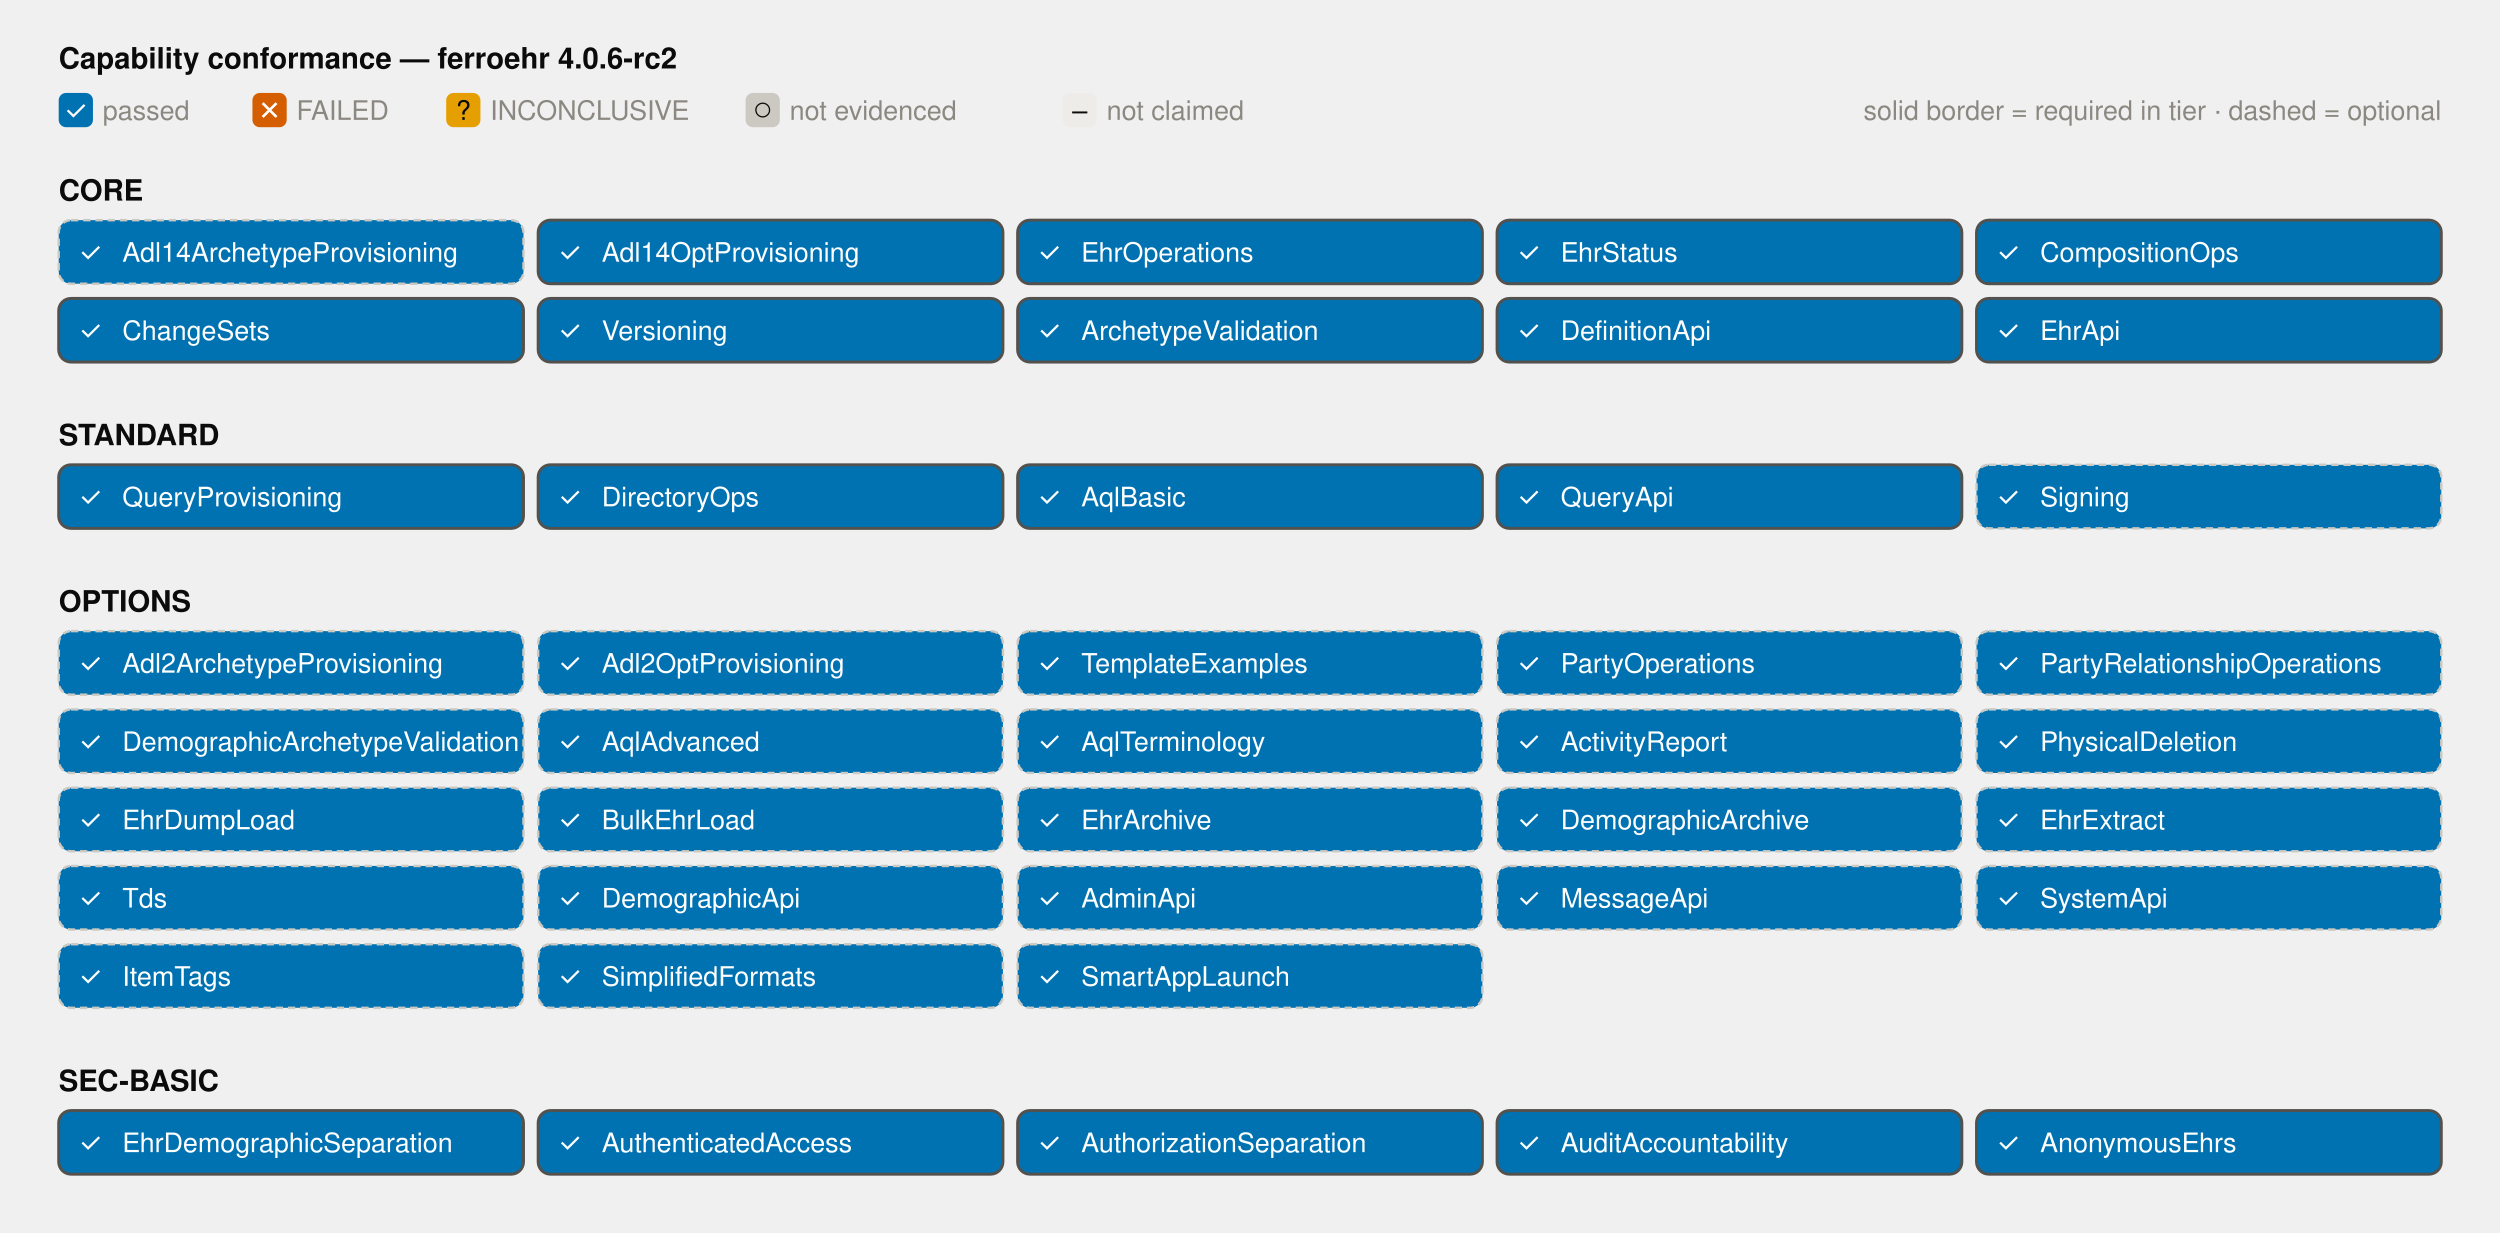
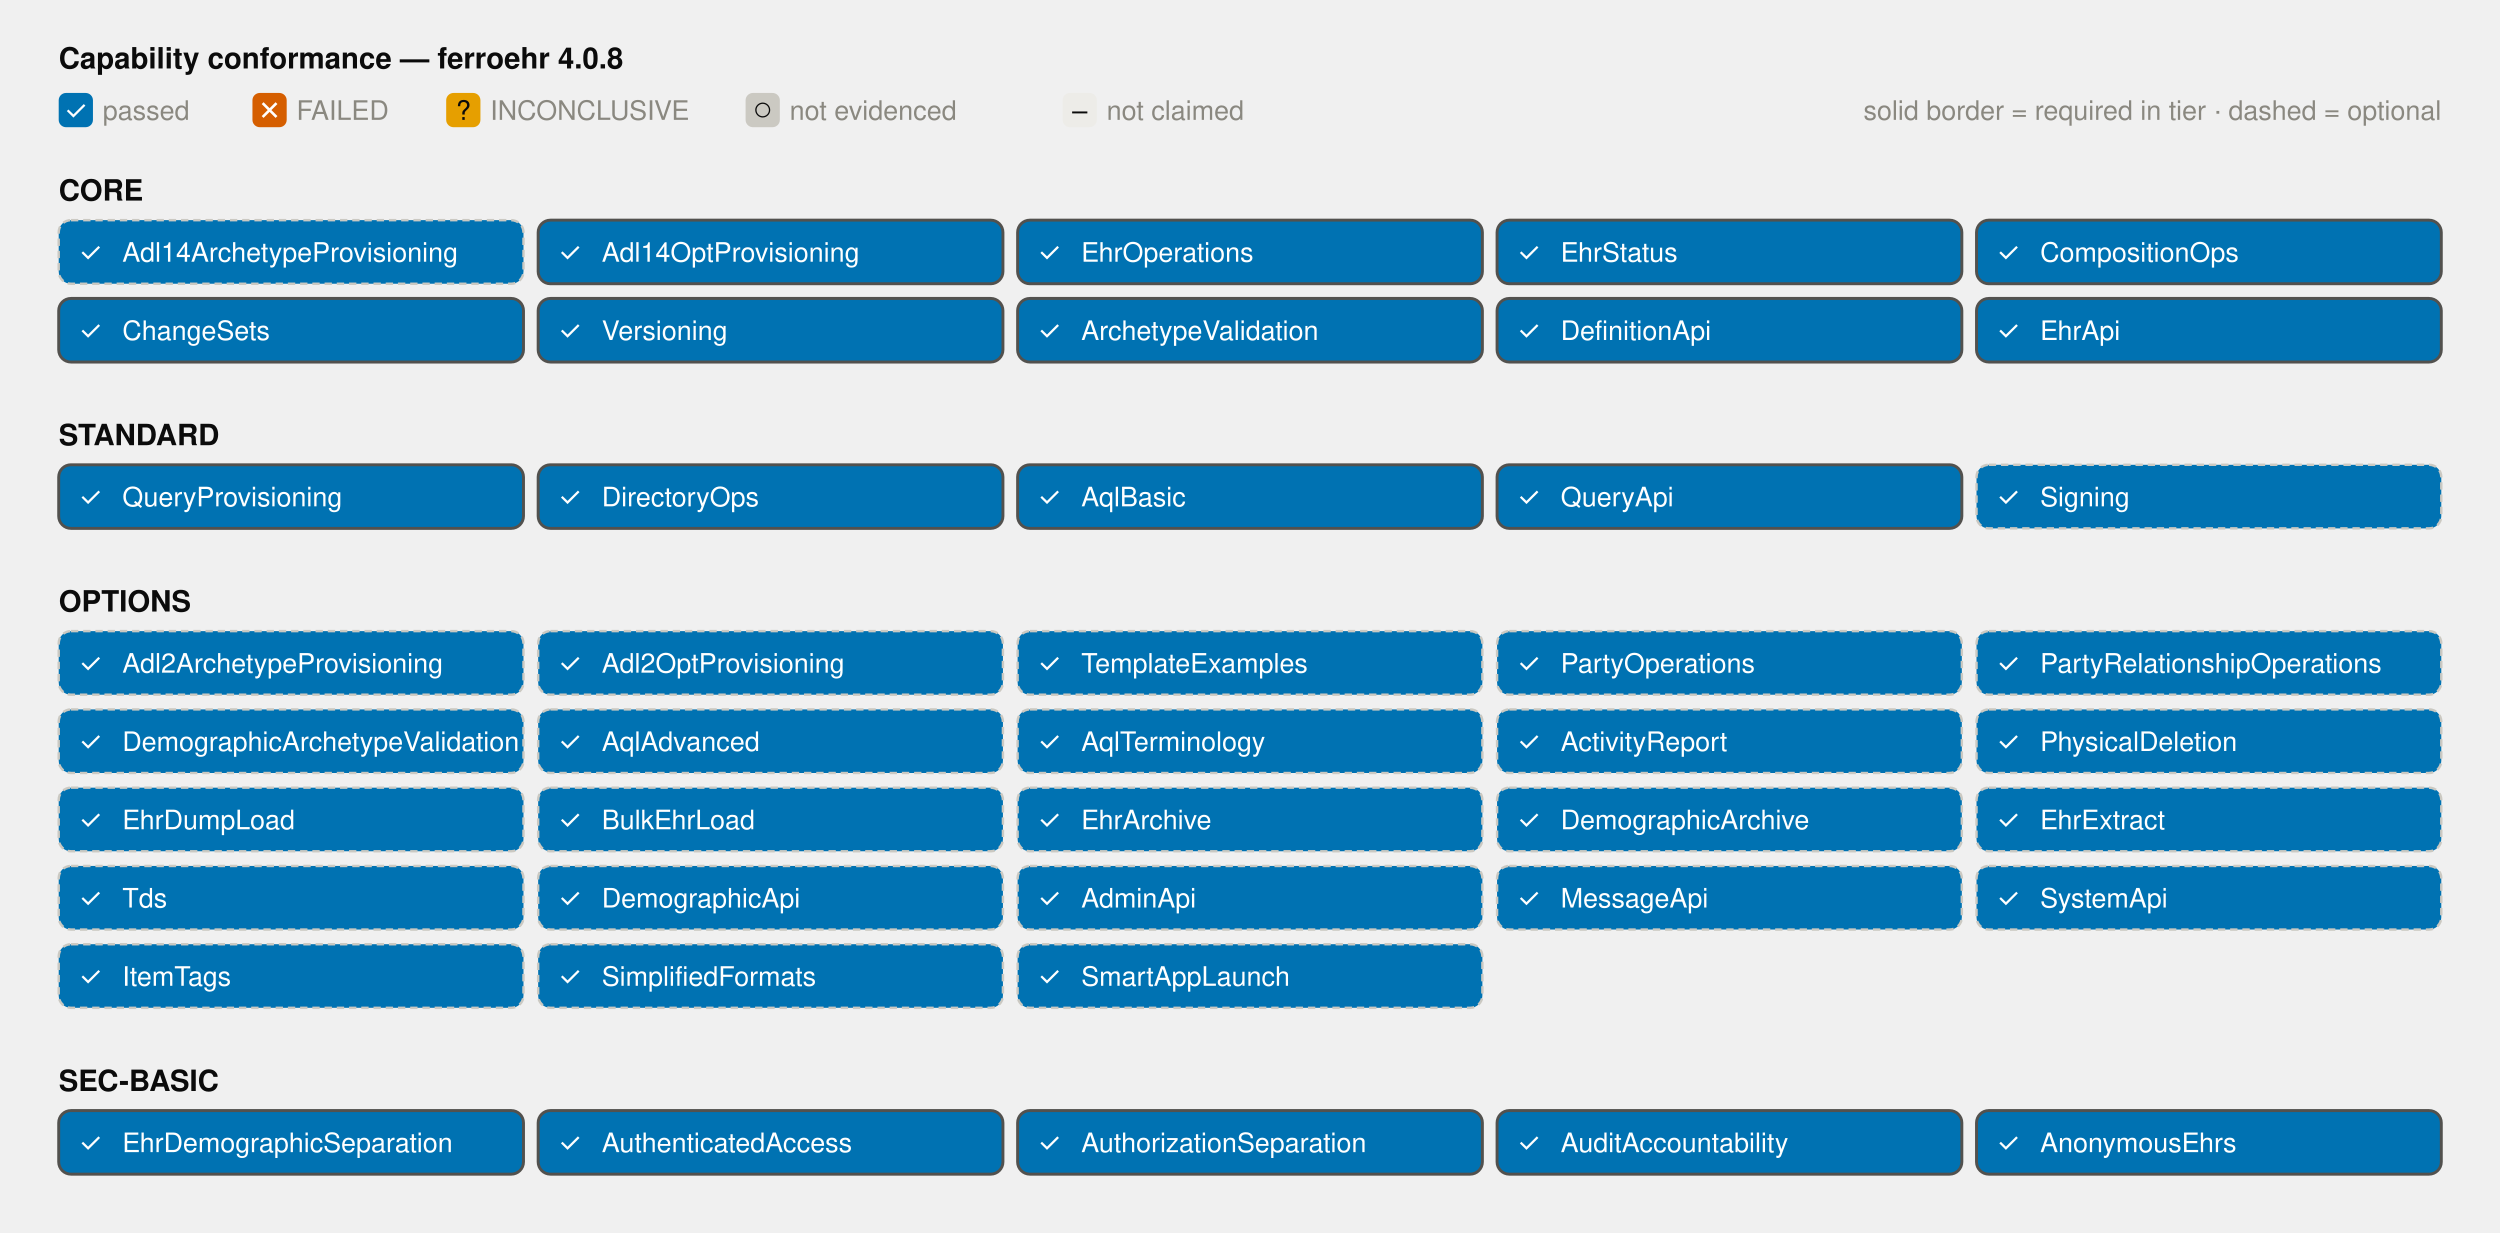
<svg xmlns="http://www.w3.org/2000/svg" viewBox="0 0 1022 504" width="1022" height="504" role="img">
  <style>
text { fill: #52514e; font: 12px -apple-system, 'Segoe UI', Helvetica, Arial, sans-serif; }
.title { fill: #0b0b0b; font-weight: 600; }
.muted { fill: #8a8880; font-size: 11px; }
.grid { stroke: #e4e2dd; stroke-width: 1; }
.cell-label { fill: #ffffff; font-size: 11px; }
.cell-label-dim { fill: #0b0b0b; font-size: 11px; }
.ev-passed { fill: #0072b2; }
.ev-failed { fill: #d55e00; }
.ev-inconclusive { fill: #e69f00; }
.ev-not-evidenced { fill: #cbc9c2; }
.ev-not-claimed { fill: #edece8; }
.cell-required { stroke: #52514e; stroke-width: 1.2; }
.cell-optional { stroke: #cbc9c2; stroke-width: 1; stroke-dasharray: 3 2; }
.bar-passed { fill: #0072b2; }
.bar-failed { fill: #d55e00; }
.bar-errored { fill: #e69f00; }
.bar-na { fill: #cbc9c2; }
.seg-label { fill: #ffffff; font-size: 10.5px; }
.seg-label-dim { fill: #0b0b0b; font-size: 10.5px; }
@media (prefers-color-scheme: dark) {
text { fill: #c3c2b7; }
.title { fill: #ffffff; }
.muted { fill: #8f8e85; }
.grid { stroke: #3a3a38; }
.cell-label { fill: #ffffff; }
.cell-label-dim { fill: #e8e6e0; }
.ev-passed { fill: #3987e5; }
.ev-failed { fill: #e5484d; }
.ev-inconclusive { fill: #f5a623; }
.ev-not-evidenced { fill: #4a4a47; }
.ev-not-claimed { fill: #2b2b29; }
.cell-required { stroke: #c3c2b7; }
.cell-optional { stroke: #4a4a47; }
.bar-passed { fill: #3987e5; }
.bar-failed { fill: #e5484d; }
.bar-errored { fill: #d9a514; }
.bar-na { fill: #4a4a47; }
.seg-label-dim { fill: #e8e6e0; }
}
</style>
-   <text x="24" y="28" class="title">Capability conformance — ferroehr 4.0.6-rc2</text>
+   <text x="24" y="28" class="title">Capability conformance — ferroehr 4.0.8</text>
  <rect x="24" y="38" width="14" height="14" rx="3" class="ev-passed" />
  <text x="31" y="49" class="cell-label" text-anchor="middle" font-size="10">✓</text>
  <text x="42" y="49" class="muted">passed</text>
  <rect x="103.2" y="38" width="14" height="14" rx="3" class="ev-failed" />
  <text x="110.2" y="49" class="cell-label" text-anchor="middle" font-size="10">✕</text>
  <text x="121.2" y="49" class="muted">FAILED</text>
  <rect x="182.4" y="38" width="14" height="14" rx="3" class="ev-inconclusive" />
  <text x="189.4" y="49" class="cell-label-dim" text-anchor="middle" font-size="10">?</text>
  <text x="200.4" y="49" class="muted">INCONCLUSIVE</text>
  <rect x="304.8" y="38" width="14" height="14" rx="3" class="ev-not-evidenced" />
  <text x="311.8" y="49" class="cell-label-dim" text-anchor="middle" font-size="10">○</text>
  <text x="322.8" y="49" class="muted">not evidenced</text>
  <rect x="434.4" y="38" width="14" height="14" rx="3" class="ev-not-claimed" />
  <text x="441.4" y="49" class="cell-label-dim" text-anchor="middle" font-size="10">–</text>
  <text x="452.4" y="49" class="muted">not claimed</text>
  <text x="998" y="49" class="muted" text-anchor="end">solid border = required in tier · dashed = optional</text>
  <text x="24" y="82" class="title" font-size="12">CORE</text>
  <rect x="24" y="90" width="190" height="26" rx="5" class="ev-passed cell-optional" />
  <text x="37" y="107" class="cell-label" text-anchor="middle">✓</text>
  <text x="50" y="107" class="cell-label sm">Adl14ArchetypeProvisioning</text>
  <rect x="220" y="90" width="190" height="26" rx="5" class="ev-passed cell-required" />
  <text x="233" y="107" class="cell-label" text-anchor="middle">✓</text>
  <text x="246" y="107" class="cell-label">Adl14OptProvisioning</text>
  <rect x="416" y="90" width="190" height="26" rx="5" class="ev-passed cell-required" />
  <text x="429" y="107" class="cell-label" text-anchor="middle">✓</text>
  <text x="442" y="107" class="cell-label">EhrOperations</text>
  <rect x="612" y="90" width="190" height="26" rx="5" class="ev-passed cell-required" />
  <text x="625" y="107" class="cell-label" text-anchor="middle">✓</text>
  <text x="638" y="107" class="cell-label">EhrStatus</text>
  <rect x="808" y="90" width="190" height="26" rx="5" class="ev-passed cell-required" />
  <text x="821" y="107" class="cell-label" text-anchor="middle">✓</text>
  <text x="834" y="107" class="cell-label">CompositionOps</text>
  <rect x="24" y="122" width="190" height="26" rx="5" class="ev-passed cell-required" />
  <text x="37" y="139" class="cell-label" text-anchor="middle">✓</text>
  <text x="50" y="139" class="cell-label">ChangeSets</text>
  <rect x="220" y="122" width="190" height="26" rx="5" class="ev-passed cell-required" />
  <text x="233" y="139" class="cell-label" text-anchor="middle">✓</text>
  <text x="246" y="139" class="cell-label">Versioning</text>
  <rect x="416" y="122" width="190" height="26" rx="5" class="ev-passed cell-required" />
  <text x="429" y="139" class="cell-label" text-anchor="middle">✓</text>
  <text x="442" y="139" class="cell-label">ArchetypeValidation</text>
  <rect x="612" y="122" width="190" height="26" rx="5" class="ev-passed cell-required" />
  <text x="625" y="139" class="cell-label" text-anchor="middle">✓</text>
  <text x="638" y="139" class="cell-label">DefinitionApi</text>
  <rect x="808" y="122" width="190" height="26" rx="5" class="ev-passed cell-required" />
  <text x="821" y="139" class="cell-label" text-anchor="middle">✓</text>
  <text x="834" y="139" class="cell-label">EhrApi</text>
  <text x="24" y="182" class="title" font-size="12">STANDARD</text>
  <rect x="24" y="190" width="190" height="26" rx="5" class="ev-passed cell-required" />
  <text x="37" y="207" class="cell-label" text-anchor="middle">✓</text>
  <text x="50" y="207" class="cell-label">QueryProvisioning</text>
  <rect x="220" y="190" width="190" height="26" rx="5" class="ev-passed cell-required" />
  <text x="233" y="207" class="cell-label" text-anchor="middle">✓</text>
  <text x="246" y="207" class="cell-label">DirectoryOps</text>
  <rect x="416" y="190" width="190" height="26" rx="5" class="ev-passed cell-required" />
  <text x="429" y="207" class="cell-label" text-anchor="middle">✓</text>
  <text x="442" y="207" class="cell-label">AqlBasic</text>
  <rect x="612" y="190" width="190" height="26" rx="5" class="ev-passed cell-required" />
  <text x="625" y="207" class="cell-label" text-anchor="middle">✓</text>
  <text x="638" y="207" class="cell-label">QueryApi</text>
  <rect x="808" y="190" width="190" height="26" rx="5" class="ev-passed cell-optional" />
  <text x="821" y="207" class="cell-label" text-anchor="middle">✓</text>
  <text x="834" y="207" class="cell-label">Signing</text>
  <text x="24" y="250" class="title" font-size="12">OPTIONS</text>
  <rect x="24" y="258" width="190" height="26" rx="5" class="ev-passed cell-optional" />
  <text x="37" y="275" class="cell-label" text-anchor="middle">✓</text>
  <text x="50" y="275" class="cell-label sm">Adl2ArchetypeProvisioning</text>
  <rect x="220" y="258" width="190" height="26" rx="5" class="ev-passed cell-optional" />
  <text x="233" y="275" class="cell-label" text-anchor="middle">✓</text>
  <text x="246" y="275" class="cell-label">Adl2OptProvisioning</text>
  <rect x="416" y="258" width="190" height="26" rx="5" class="ev-passed cell-optional" />
  <text x="429" y="275" class="cell-label" text-anchor="middle">✓</text>
  <text x="442" y="275" class="cell-label">TemplateExamples</text>
  <rect x="612" y="258" width="190" height="26" rx="5" class="ev-passed cell-optional" />
  <text x="625" y="275" class="cell-label" text-anchor="middle">✓</text>
  <text x="638" y="275" class="cell-label">PartyOperations</text>
  <rect x="808" y="258" width="190" height="26" rx="5" class="ev-passed cell-optional" />
  <text x="821" y="275" class="cell-label" text-anchor="middle">✓</text>
  <text x="834" y="275" class="cell-label sm">PartyRelationshipOperations</text>
  <rect x="24" y="290" width="190" height="26" rx="5" class="ev-passed cell-optional" />
  <text x="37" y="307" class="cell-label" text-anchor="middle">✓</text>
  <text x="50" y="307" class="cell-label sm">DemographicArchetypeValidation</text>
  <rect x="220" y="290" width="190" height="26" rx="5" class="ev-passed cell-optional" />
  <text x="233" y="307" class="cell-label" text-anchor="middle">✓</text>
  <text x="246" y="307" class="cell-label">AqlAdvanced</text>
  <rect x="416" y="290" width="190" height="26" rx="5" class="ev-passed cell-optional" />
  <text x="429" y="307" class="cell-label" text-anchor="middle">✓</text>
  <text x="442" y="307" class="cell-label">AqlTerminology</text>
  <rect x="612" y="290" width="190" height="26" rx="5" class="ev-passed cell-optional" />
  <text x="625" y="307" class="cell-label" text-anchor="middle">✓</text>
  <text x="638" y="307" class="cell-label">ActivityReport</text>
  <rect x="808" y="290" width="190" height="26" rx="5" class="ev-passed cell-optional" />
  <text x="821" y="307" class="cell-label" text-anchor="middle">✓</text>
  <text x="834" y="307" class="cell-label">PhysicalDeletion</text>
  <rect x="24" y="322" width="190" height="26" rx="5" class="ev-passed cell-optional" />
  <text x="37" y="339" class="cell-label" text-anchor="middle">✓</text>
  <text x="50" y="339" class="cell-label">EhrDumpLoad</text>
  <rect x="220" y="322" width="190" height="26" rx="5" class="ev-passed cell-optional" />
  <text x="233" y="339" class="cell-label" text-anchor="middle">✓</text>
  <text x="246" y="339" class="cell-label">BulkEhrLoad</text>
  <rect x="416" y="322" width="190" height="26" rx="5" class="ev-passed cell-optional" />
  <text x="429" y="339" class="cell-label" text-anchor="middle">✓</text>
  <text x="442" y="339" class="cell-label">EhrArchive</text>
  <rect x="612" y="322" width="190" height="26" rx="5" class="ev-passed cell-optional" />
  <text x="625" y="339" class="cell-label" text-anchor="middle">✓</text>
  <text x="638" y="339" class="cell-label">DemographicArchive</text>
  <rect x="808" y="322" width="190" height="26" rx="5" class="ev-passed cell-optional" />
  <text x="821" y="339" class="cell-label" text-anchor="middle">✓</text>
  <text x="834" y="339" class="cell-label">EhrExtract</text>
  <rect x="24" y="354" width="190" height="26" rx="5" class="ev-passed cell-optional" />
  <text x="37" y="371" class="cell-label" text-anchor="middle">✓</text>
  <text x="50" y="371" class="cell-label">Tds</text>
  <rect x="220" y="354" width="190" height="26" rx="5" class="ev-passed cell-optional" />
  <text x="233" y="371" class="cell-label" text-anchor="middle">✓</text>
  <text x="246" y="371" class="cell-label">DemographicApi</text>
  <rect x="416" y="354" width="190" height="26" rx="5" class="ev-passed cell-optional" />
  <text x="429" y="371" class="cell-label" text-anchor="middle">✓</text>
  <text x="442" y="371" class="cell-label">AdminApi</text>
  <rect x="612" y="354" width="190" height="26" rx="5" class="ev-passed cell-optional" />
  <text x="625" y="371" class="cell-label" text-anchor="middle">✓</text>
  <text x="638" y="371" class="cell-label">MessageApi</text>
  <rect x="808" y="354" width="190" height="26" rx="5" class="ev-passed cell-optional" />
  <text x="821" y="371" class="cell-label" text-anchor="middle">✓</text>
  <text x="834" y="371" class="cell-label">SystemApi</text>
  <rect x="24" y="386" width="190" height="26" rx="5" class="ev-passed cell-optional" />
  <text x="37" y="403" class="cell-label" text-anchor="middle">✓</text>
  <text x="50" y="403" class="cell-label">ItemTags</text>
  <rect x="220" y="386" width="190" height="26" rx="5" class="ev-passed cell-optional" />
  <text x="233" y="403" class="cell-label" text-anchor="middle">✓</text>
  <text x="246" y="403" class="cell-label">SimplifiedFormats</text>
  <rect x="416" y="386" width="190" height="26" rx="5" class="ev-passed cell-optional" />
  <text x="429" y="403" class="cell-label" text-anchor="middle">✓</text>
  <text x="442" y="403" class="cell-label">SmartAppLaunch</text>
  <text x="24" y="446" class="title" font-size="12">SEC-BASIC</text>
  <rect x="24" y="454" width="190" height="26" rx="5" class="ev-passed cell-required" />
  <text x="37" y="471" class="cell-label" text-anchor="middle">✓</text>
  <text x="50" y="471" class="cell-label">EhrDemographicSeparation</text>
  <rect x="220" y="454" width="190" height="26" rx="5" class="ev-passed cell-required" />
  <text x="233" y="471" class="cell-label" text-anchor="middle">✓</text>
  <text x="246" y="471" class="cell-label">AuthenticatedAccess</text>
  <rect x="416" y="454" width="190" height="26" rx="5" class="ev-passed cell-required" />
  <text x="429" y="471" class="cell-label" text-anchor="middle">✓</text>
  <text x="442" y="471" class="cell-label">AuthorizationSeparation</text>
  <rect x="612" y="454" width="190" height="26" rx="5" class="ev-passed cell-required" />
  <text x="625" y="471" class="cell-label" text-anchor="middle">✓</text>
  <text x="638" y="471" class="cell-label">AuditAccountability</text>
  <rect x="808" y="454" width="190" height="26" rx="5" class="ev-passed cell-required" />
  <text x="821" y="471" class="cell-label" text-anchor="middle">✓</text>
  <text x="834" y="471" class="cell-label">AnonymousEhrs</text>
</svg>
